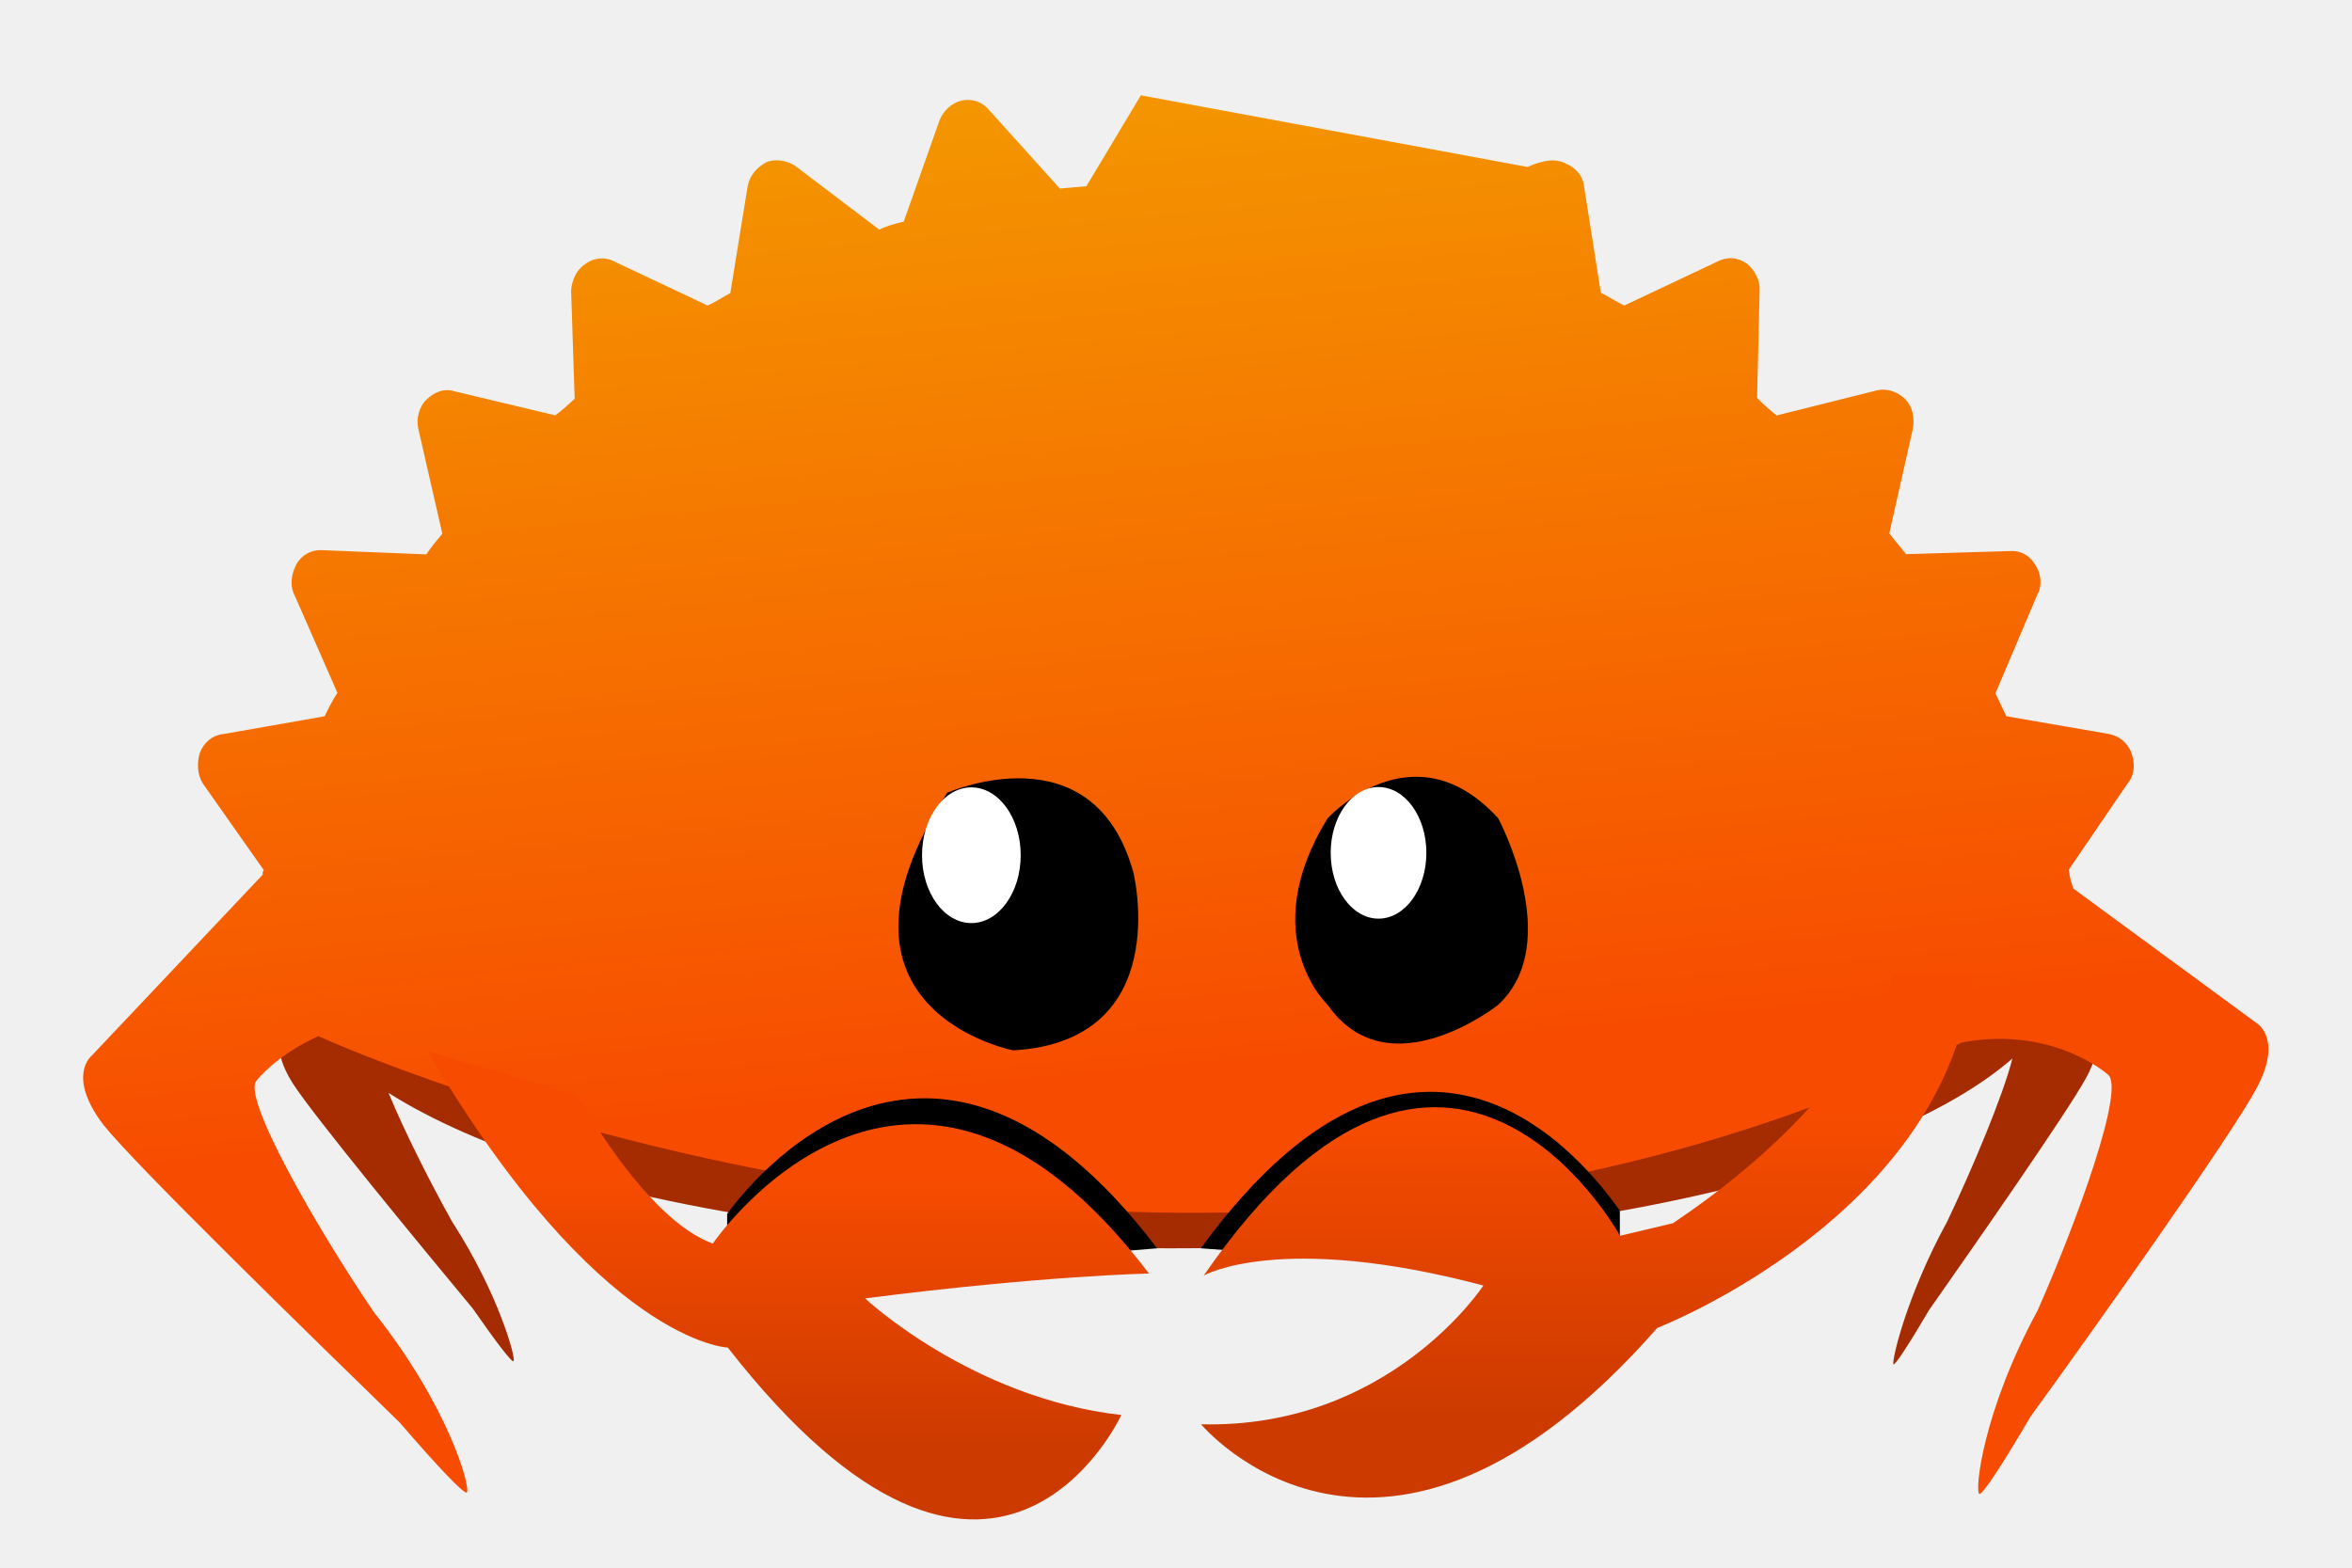
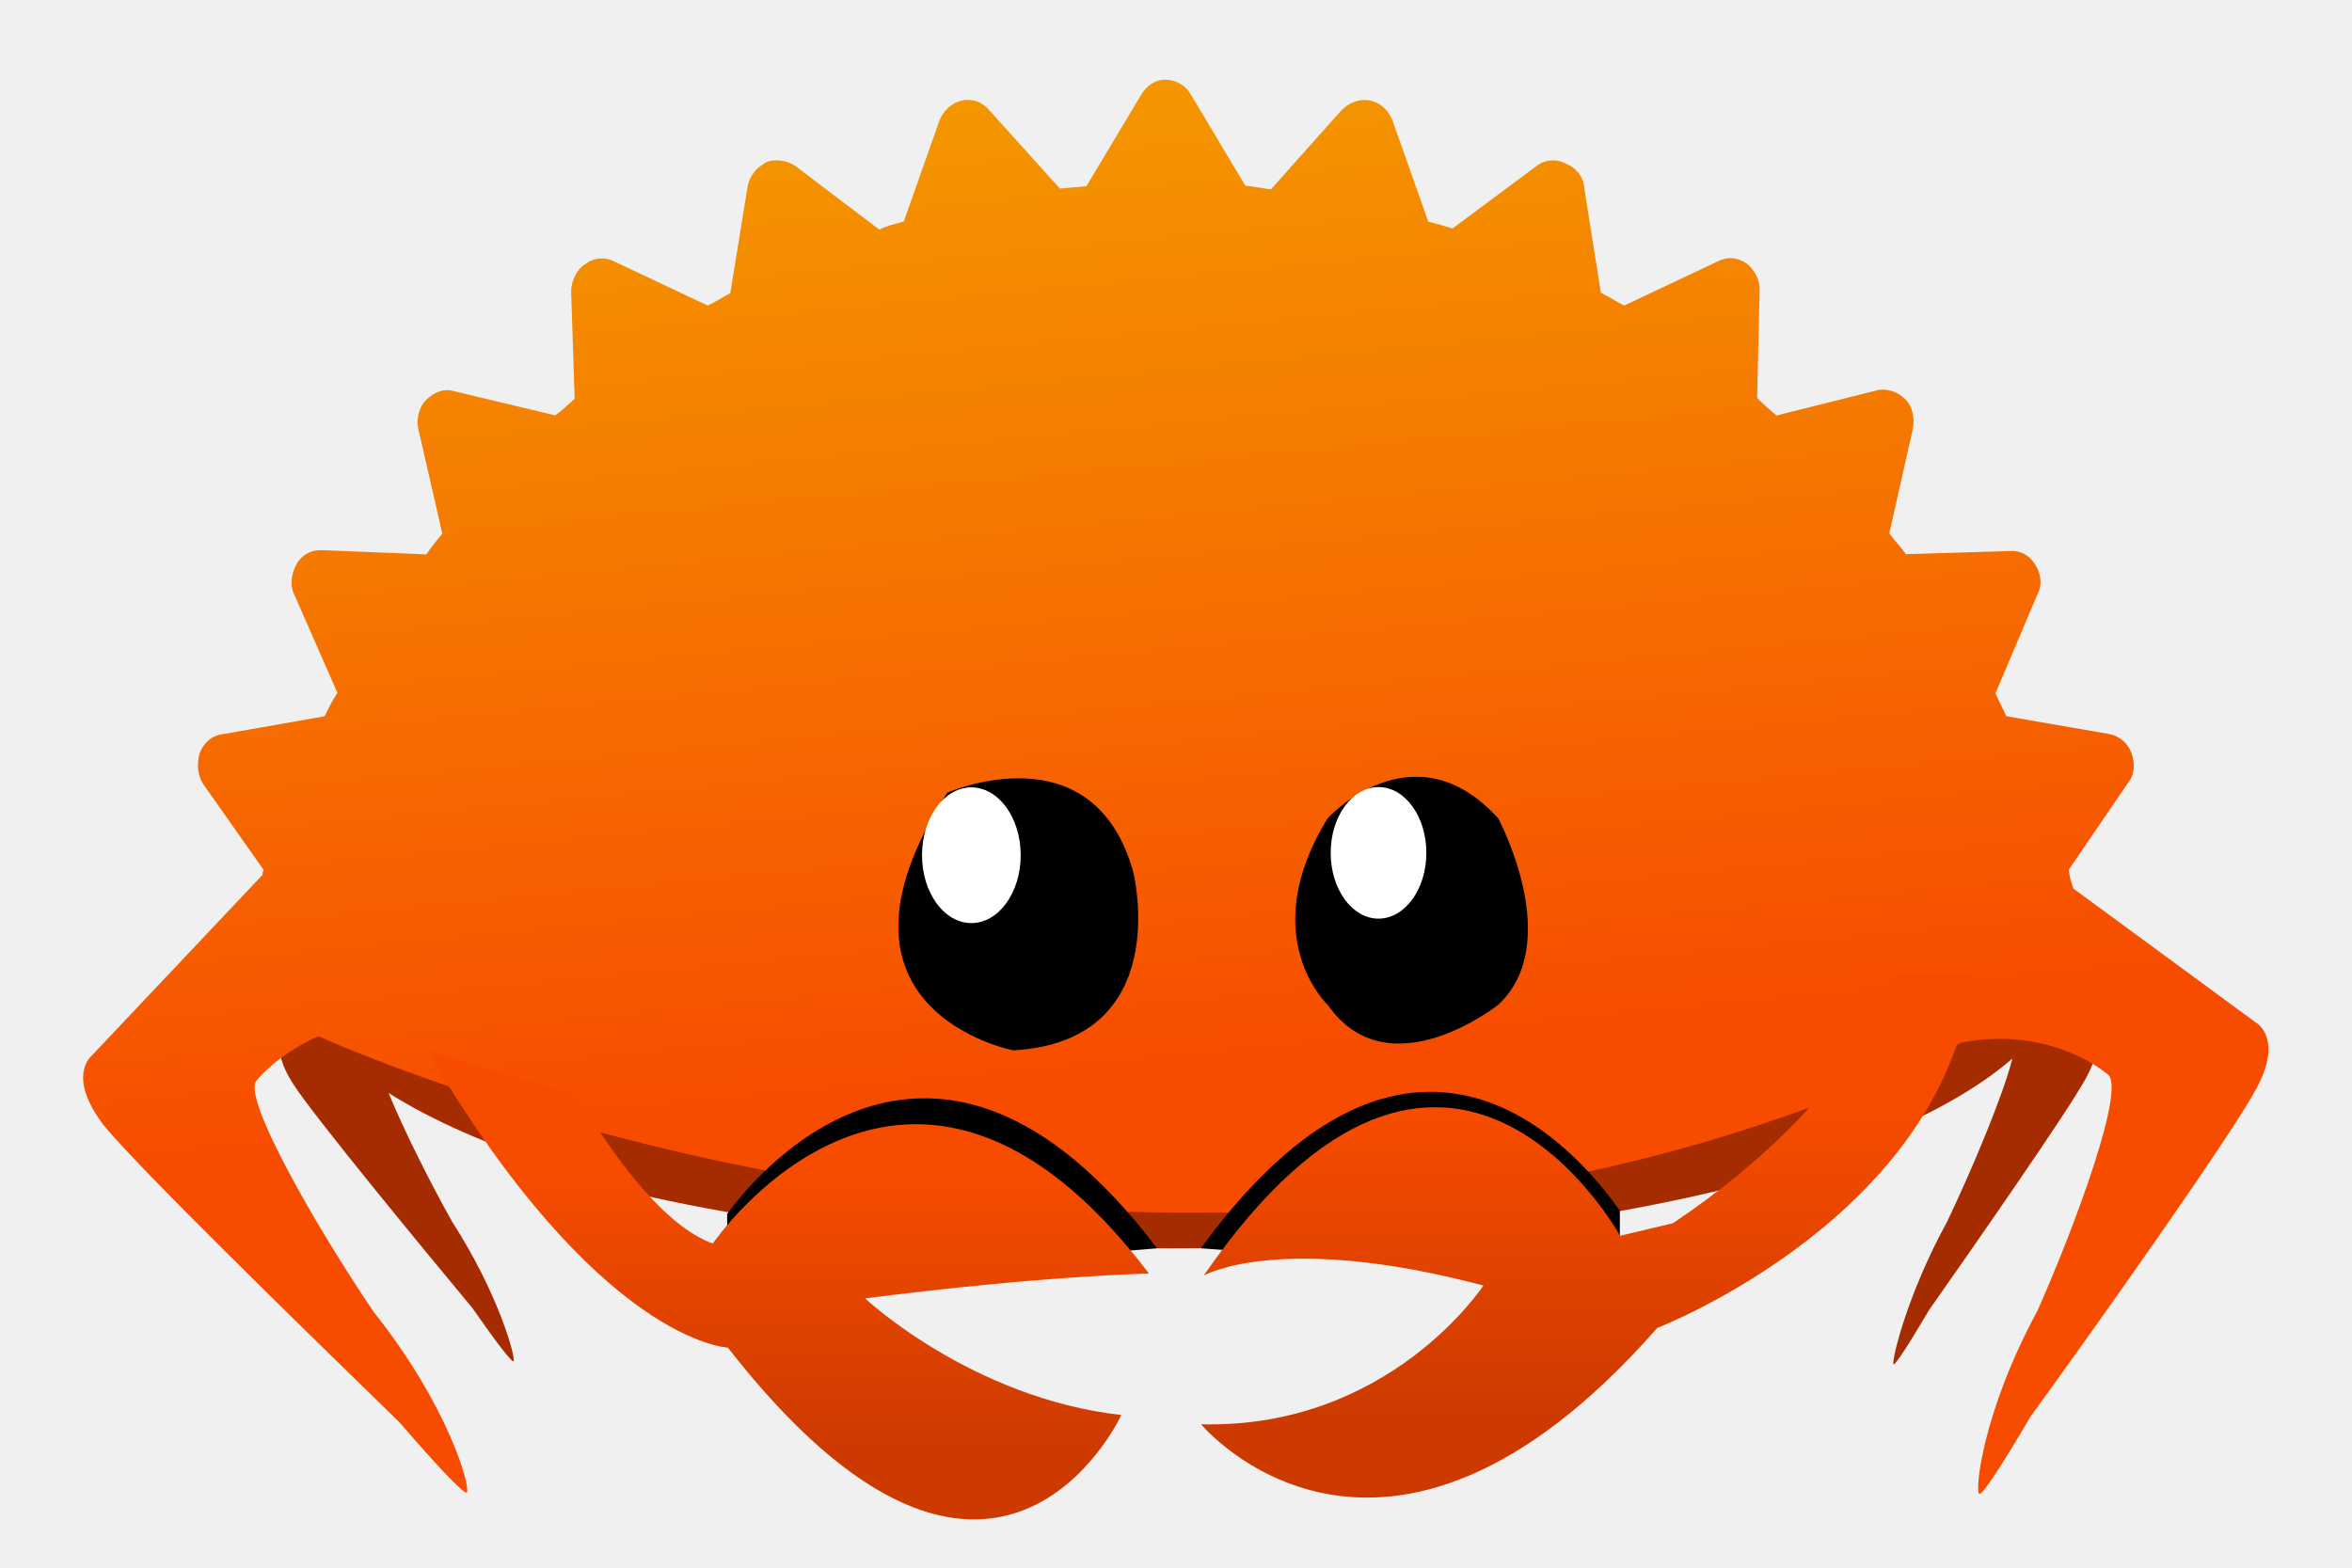
<svg xmlns="http://www.w3.org/2000/svg" width="100%" height="100%" viewBox="0 0 1200 800" version="1.1" xml:space="preserve" style="fill-rule:evenodd;clip-rule:evenodd;stroke-linejoin:round;stroke-miterlimit:1.414;">
  <g id="Layer-1">
    <g transform="matrix(1,0,0,1,597.344,637.02)">
      <path d="M0,-279.559C-121.238,-279.559 -231.39,-264.983 -312.939,-241.23L-312.939,-38.329C-231.39,-14.575 -121.238,0 0,0C138.76,0 262.987,-19.092 346.431,-49.186L346.431,-230.37C262.987,-260.465 138.76,-279.559 0,-279.559" style="fill:rgb(165,43,0);fill-rule:nonzero;" />
    </g>
    <g transform="matrix(1,0,0,1,1068.75,575.642)">
      <path d="M0,-53.32L-14.211,-82.761C-14.138,-83.879 -14.08,-84.998 -14.08,-86.121C-14.08,-119.496 -48.786,-150.256 -107.177,-174.883L-107.177,2.643C-79.932,-8.849 -57.829,-21.674 -42.021,-35.482C-46.673,-16.775 -62.585,21.071 -75.271,47.686C-96.121,85.752 -103.671,118.889 -102.703,120.53C-102.086,121.563 -94.973,110.59 -84.484,92.809C-60.074,58.028 -13.82,-8.373 -4.575,-25.287C5.897,-44.461 0,-53.32 0,-53.32" style="fill:rgb(165,43,0);fill-rule:nonzero;" />
    </g>
    <g transform="matrix(1,0,0,1,149.064,591.421)">
      <path d="M0,-99.954C0,-93.526 1.293,-87.194 3.788,-80.985L-4.723,-65.835C-4.723,-65.835 -11.541,-56.989 0.465,-38.327C11.055,-21.872 64.1,42.54 92.097,76.271C104.123,93.564 112.276,104.216 112.99,103.187C114.114,101.554 105.514,69.087 81.631,32.046C70.487,12.151 57.177,-14.206 49.189,-33.675C71.492,-19.559 100.672,-6.755 135.341,4.265L135.341,-204.17C51.797,-177.622 0,-140.737 0,-99.954" style="fill:rgb(165,43,0);fill-rule:nonzero;" />
    </g>
    <g transform="matrix(-65.8097,-752.207,-752.207,65.8097,621.707,796.312)">
-       <path d="M0.991,-0.034L0.933,0.008C0.933,0.014 0.933,0.02 0.933,0.026L0.99,0.069C0.996,0.073 0.999,0.08 0.998,0.087C0.997,0.094 0.992,0.1 0.986,0.103L0.92,0.133C0.919,0.139 0.918,0.145 0.916,0.15L0.964,0.203C0.968,0.208 0.97,0.216 0.968,0.222C0.965,0.229 0.96,0.234 0.953,0.236L0.882,0.254C0.88,0.259 0.877,0.264 0.875,0.27L0.91,0.33C0.914,0.336 0.914,0.344 0.91,0.35C0.907,0.356 0.9,0.36 0.893,0.361L0.82,0.365C0.817,0.369 0.813,0.374 0.81,0.379L0.832,0.445C0.835,0.452 0.833,0.459 0.828,0.465C0.824,0.47 0.816,0.473 0.809,0.472L0.737,0.462C0.733,0.466 0.729,0.47 0.724,0.474L0.733,0.544C0.734,0.551 0.731,0.558 0.725,0.562C0.719,0.566 0.711,0.568 0.704,0.565L0.636,0.542C0.631,0.546 0.626,0.549 0.621,0.552L0.615,0.621C0.615,0.629 0.61,0.635 0.604,0.638C0.597,0.641 0.589,0.641 0.583,0.638L0.521,0.602C0.52,0.603 0.519,0.603 0.518,0.603L0.406,0.729C0.406,0.729 0.394,0.747 0.359,0.725C0.329,0.705 0.206,0.599 0.141,0.543C0.109,0.52 0.089,0.504 0.09,0.502C0.093,0.499 0.149,0.509 0.217,0.554C0.278,0.588 0.371,0.631 0.38,0.619C0.38,0.619 0.396,0.604 0.406,0.575C0.406,0.575 0.406,0.575 0.406,0.575C0.407,0.576 0.407,0.576 0.406,0.575C0.406,0.575 0.091,0.024 0.305,-0.531C0.311,-0.593 0.275,-0.627 0.275,-0.627C0.266,-0.639 0.178,-0.598 0.12,-0.566C0.055,-0.523 0.002,-0.513 0,-0.516C-0.001,-0.518 0.018,-0.533 0.049,-0.555C0.11,-0.608 0.227,-0.707 0.256,-0.726C0.289,-0.748 0.301,-0.73 0.301,-0.73L0.402,-0.615C0.406,-0.614 0.41,-0.613 0.415,-0.613L0.47,-0.658C0.475,-0.663 0.483,-0.664 0.49,-0.662C0.497,-0.66 0.502,-0.655 0.504,-0.648L0.522,-0.58C0.527,-0.578 0.533,-0.576 0.538,-0.574L0.602,-0.608C0.608,-0.612 0.616,-0.612 0.623,-0.608C0.629,-0.605 0.633,-0.599 0.633,-0.592L0.637,-0.522C0.642,-0.519 0.647,-0.515 0.652,-0.512L0.721,-0.534C0.728,-0.536 0.736,-0.535 0.741,-0.531C0.747,-0.526 0.75,-0.519 0.749,-0.512L0.738,-0.443C0.742,-0.439 0.746,-0.435 0.751,-0.431L0.823,-0.439C0.83,-0.44 0.837,-0.437 0.842,-0.432C0.847,-0.426 0.848,-0.419 0.845,-0.412L0.821,-0.347C0.824,-0.342 0.828,-0.337 0.831,-0.332L0.903,-0.327C0.911,-0.327 0.917,-0.322 0.92,-0.316C0.924,-0.31 0.924,-0.302 0.92,-0.29.06L0.883,-0.236C0.885,-0.231 0.887,-0.226 0.889,-0.22L0.959,-0.202C0.966,-0.2 0.972,-0.195 0.974,-0.188C0.976,-0.181 0.974,-0.174 0.969,-0.168L0.92,-0.116C0.921,-0.111 0.923,-0.105 0.924,-0.099L0.988,-0.068C0.995,-0.065 0.999,-0.059 1,-0.052C1.001,-0.045 0.997,-0.038 0.991,-0.034ZM0.406,0.575C0.406,0.575 0.406,0.575 0.406,0.575C0.406,0.575 0.406,0.575 0.406,0.575Z" style="fill:url(#_Linear1);fill-rule:nonzero;" />
+       <path d="M0.991,-0.034L0.933,0.008C0.933,0.014 0.933,0.02 0.933,0.026L0.99,0.069C0.996,0.073 0.999,0.08 0.998,0.087C0.997,0.094 0.992,0.1 0.986,0.103L0.92,0.133C0.919,0.139 0.918,0.145 0.916,0.15L0.964,0.203C0.968,0.208 0.97,0.216 0.968,0.222C0.965,0.229 0.96,0.234 0.953,0.236L0.882,0.254C0.88,0.259 0.877,0.264 0.875,0.27L0.91,0.33C0.914,0.336 0.914,0.344 0.91,0.35C0.907,0.356 0.9,0.36 0.893,0.361L0.82,0.365C0.817,0.369 0.813,0.374 0.81,0.379L0.832,0.445C0.835,0.452 0.833,0.459 0.828,0.465C0.824,0.47 0.816,0.473 0.809,0.472L0.737,0.462C0.733,0.466 0.729,0.47 0.724,0.474L0.733,0.544C0.734,0.551 0.731,0.558 0.725,0.562C0.719,0.566 0.711,0.568 0.704,0.565L0.636,0.542C0.631,0.546 0.626,0.549 0.621,0.552L0.615,0.621C0.615,0.629 0.61,0.635 0.604,0.638C0.597,0.641 0.589,0.641 0.583,0.638L0.521,0.602C0.52,0.603 0.519,0.603 0.518,0.603L0.406,0.729C0.406,0.729 0.394,0.747 0.359,0.725C0.329,0.705 0.206,0.599 0.141,0.543C0.109,0.52 0.089,0.504 0.09,0.502C0.093,0.499 0.149,0.509 0.217,0.554C0.278,0.588 0.371,0.631 0.38,0.619C0.38,0.619 0.396,0.604 0.406,0.575C0.406,0.575 0.406,0.575 0.406,0.575C0.407,0.576 0.407,0.576 0.406,0.575C0.406,0.575 0.091,0.024 0.305,-0.531C0.311,-0.593 0.275,-0.627 0.275,-0.627C0.266,-0.639 0.178,-0.598 0.12,-0.566C0.055,-0.523 0.002,-0.513 0,-0.516C-0.001,-0.518 0.018,-0.533 0.049,-0.555C0.11,-0.608 0.227,-0.707 0.256,-0.726C0.289,-0.748 0.301,-0.73 0.301,-0.73L0.402,-0.615C0.406,-0.614 0.41,-0.613 0.415,-0.613L0.47,-0.658C0.475,-0.663 0.483,-0.664 0.49,-0.662C0.497,-0.66 0.502,-0.655 0.504,-0.648L0.522,-0.58C0.527,-0.578 0.533,-0.576 0.538,-0.574L0.602,-0.608C0.608,-0.612 0.616,-0.612 0.623,-0.608C0.629,-0.605 0.633,-0.599 0.633,-0.592L0.637,-0.522C0.642,-0.519 0.647,-0.515 0.652,-0.512L0.721,-0.534C0.728,-0.536 0.736,-0.535 0.741,-0.531C0.747,-0.526 0.75,-0.519 0.749,-0.512L0.738,-0.443C0.742,-0.439 0.746,-0.435 0.751,-0.431L0.823,-0.439C0.83,-0.44 0.837,-0.437 0.842,-0.432C0.847,-0.426 0.848,-0.419 0.845,-0.412L0.821,-0.347C0.824,-0.342 0.828,-0.337 0.831,-0.332L0.903,-0.327C0.911,-0.327 0.917,-0.322 0.92,-0.316C0.924,-0.31 0.924,-0.302 0.92,-0.296L0.883,-0.236C0.885,-0.231 0.887,-0.226 0.889,-0.22L0.959,-0.202C0.966,-0.2 0.972,-0.195 0.974,-0.188C0.976,-0.181 0.974,-0.174 0.969,-0.168L0.92,-0.116C0.921,-0.111 0.923,-0.105 0.924,-0.099L0.988,-0.068C0.995,-0.065 0.999,-0.059 1,-0.052C1.001,-0.045 0.997,-0.038 0.991,-0.034ZM0.406,0.575C0.406,0.575 0.406,0.575 0.406,0.575C0.406,0.575 0.406,0.575 0.406,0.575Z" style="fill:url(#_Linear1);fill-rule:nonzero;" />
    </g>
    <g transform="matrix(1,0,0,1,450.328,483.629)">
      <path d="M0,167.33C-1.664,165.91 -2.536,165.068 -2.536,165.068L140.006,153.391C23.733,0 -69.418,122.193 -79.333,135.855L-79.333,167.33L0,167.33Z" style="fill-rule:nonzero;" />
    </g>
    <g transform="matrix(1,0,0,1,747.12,477.333)">
      <path d="M0,171.974C1.663,170.554 2.536,169.71 2.536,169.71L-134.448,159.687C-18.12,0 69.421,126.835 79.335,140.497L79.335,171.974L0,171.974Z" style="fill-rule:nonzero;" />
    </g>
    <g transform="matrix(-1.53e-05,-267.211,-267.211,1.53e-05,809.465,764.23)">
      <path d="M1,-0.586C1,-0.586 0.768,-0.528 0.524,-0.165L0.5,-0.064C0.5,-0.064 1.1,0.265 0.424,0.731C0.424,0.731 0.508,0.586 0.405,0.197C0.405,0.197 0.131,0.376 0.14,0.736C0.14,0.736 -0.275,0.391 0.324,-0.135C0.324,-0.135 0.539,-0.691 1,-0.736L1,-0.586Z" style="fill:url(#_Linear2);fill-rule:nonzero;" />
    </g>
    <g transform="matrix(1,0,0,1,677.392,509.61)">
      <path d="M0,-92.063C0,-92.063 43.486,-139.678 86.974,-92.063C86.974,-92.063 121.144,-28.571 86.974,3.171C86.974,3.171 31.062,47.615 0,3.171C0,3.171 -37.275,-31.75 0,-92.063" style="fill-rule:nonzero;" />
    </g>
    <g transform="matrix(1,0,0,1,727.738,435.209)">
      <path d="M0,0.002C0,18.543 -10.93,33.574 -24.408,33.574C-37.885,33.574 -48.814,18.543 -48.814,0.002C-48.814,-18.539 -37.885,-33.572 -24.408,-33.572C-10.93,-33.572 0,-18.539 0,0.002" style="fill:white;fill-rule:nonzero;" />
    </g>
    <g transform="matrix(1,0,0,1,483.3,502.984)">
      <path d="M0,-98.439C0,-98.439 74.596,-131.467 94.956,-57.748C94.956,-57.748 116.283,28.178 33.697,33.028C33.697,33.028 -71.613,12.745 0,-98.439" style="fill-rule:nonzero;" />
    </g>
    <g transform="matrix(1,0,0,1,520.766,436.428)">
      <path d="M0,0C0,19.119 -11.27,34.627 -25.173,34.627C-39.071,34.627 -50.344,19.119 -50.344,0C-50.344,-19.124 -39.071,-34.627 -25.173,-34.627C-11.27,-34.627 0,-19.124 0,0" style="fill:white;fill-rule:nonzero;" />
    </g>
    <g transform="matrix(-1.53e-05,-239.021,-239.021,1.53e-05,402.161,775.388)">
      <path d="M0.367,0.129C-0.364,-0.441 0.223,-0.711 0.223,-0.711C0.259,-0.391 0.472,-0.164 0.472,-0.164C0.521,-0.548 0.525,-0.77 0.525,-0.77C1.203,-0.256 0.589,0.161 0.589,0.161C0.627,0.265 0.772,0.372 0.906,0.451L1,0.77C0.376,0.403 0.367,0.129 0.367,0.129Z" style="fill:url(#_Linear3);fill-rule:nonzero;" />
    </g>
  </g>
  <defs>
    <linearGradient id="_Linear1" x1="0" y1="0" x2="1" y2="0" gradientUnits="userSpaceOnUse" gradientTransform="matrix(1,0,1.38778e-17,-1,0,-0.000650515)">
      <stop offset="0" style="stop-color:rgb(247,76,0);stop-opacity:1" />
      <stop offset="0.33" style="stop-color:rgb(247,76,0);stop-opacity:1" />
      <stop offset="1" style="stop-color:rgb(244,150,0);stop-opacity:1" />
    </linearGradient>
    <linearGradient id="_Linear2" x1="0" y1="0" x2="1" y2="0" gradientUnits="userSpaceOnUse" gradientTransform="matrix(1,0,0,-1,0,1.23438e-06)">
      <stop offset="0" style="stop-color:rgb(204,58,0);stop-opacity:1" />
      <stop offset="0.15" style="stop-color:rgb(204,58,0);stop-opacity:1" />
      <stop offset="0.74" style="stop-color:rgb(247,76,0);stop-opacity:1" />
      <stop offset="1" style="stop-color:rgb(247,76,0);stop-opacity:1" />
    </linearGradient>
    <linearGradient id="_Linear3" x1="0" y1="0" x2="1" y2="0" gradientUnits="userSpaceOnUse" gradientTransform="matrix(1,1.32349e-23,1.32349e-23,-1,0,-9.1568e-07)">
      <stop offset="0" style="stop-color:rgb(204,58,0);stop-opacity:1" />
      <stop offset="0.15" style="stop-color:rgb(204,58,0);stop-opacity:1" />
      <stop offset="0.74" style="stop-color:rgb(247,76,0);stop-opacity:1" />
      <stop offset="1" style="stop-color:rgb(247,76,0);stop-opacity:1" />
    </linearGradient>
  </defs>
</svg>
